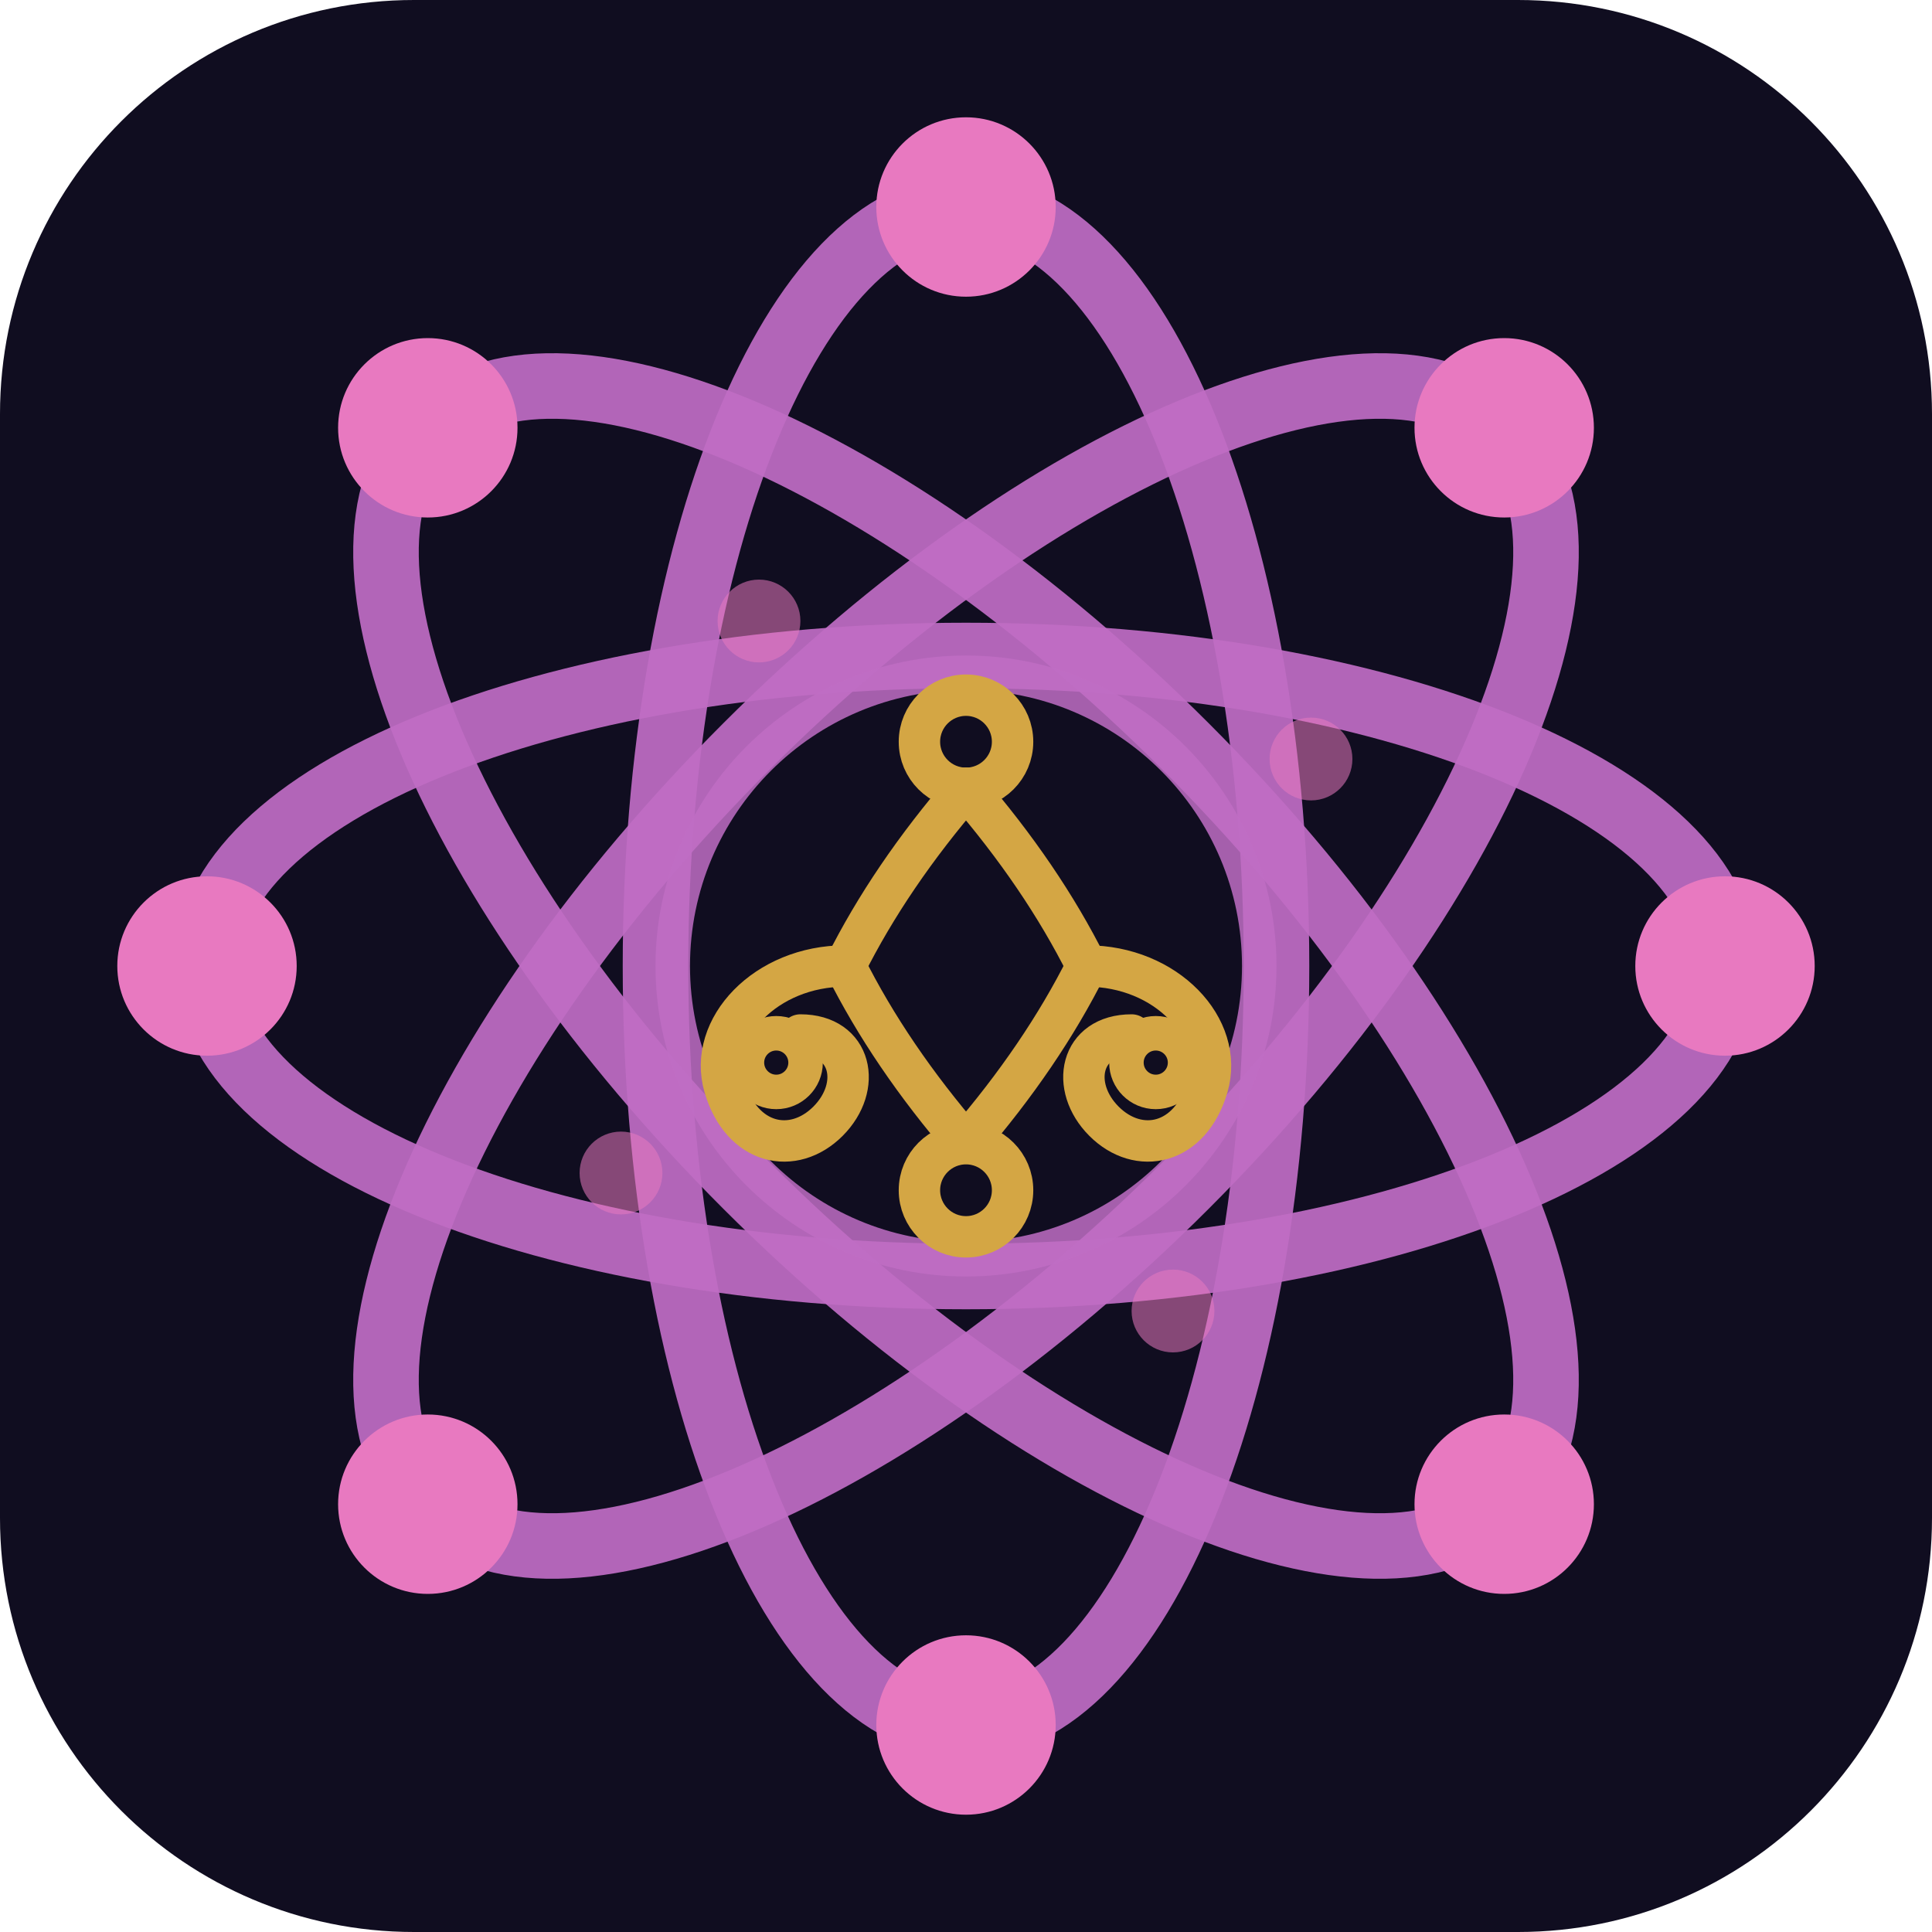
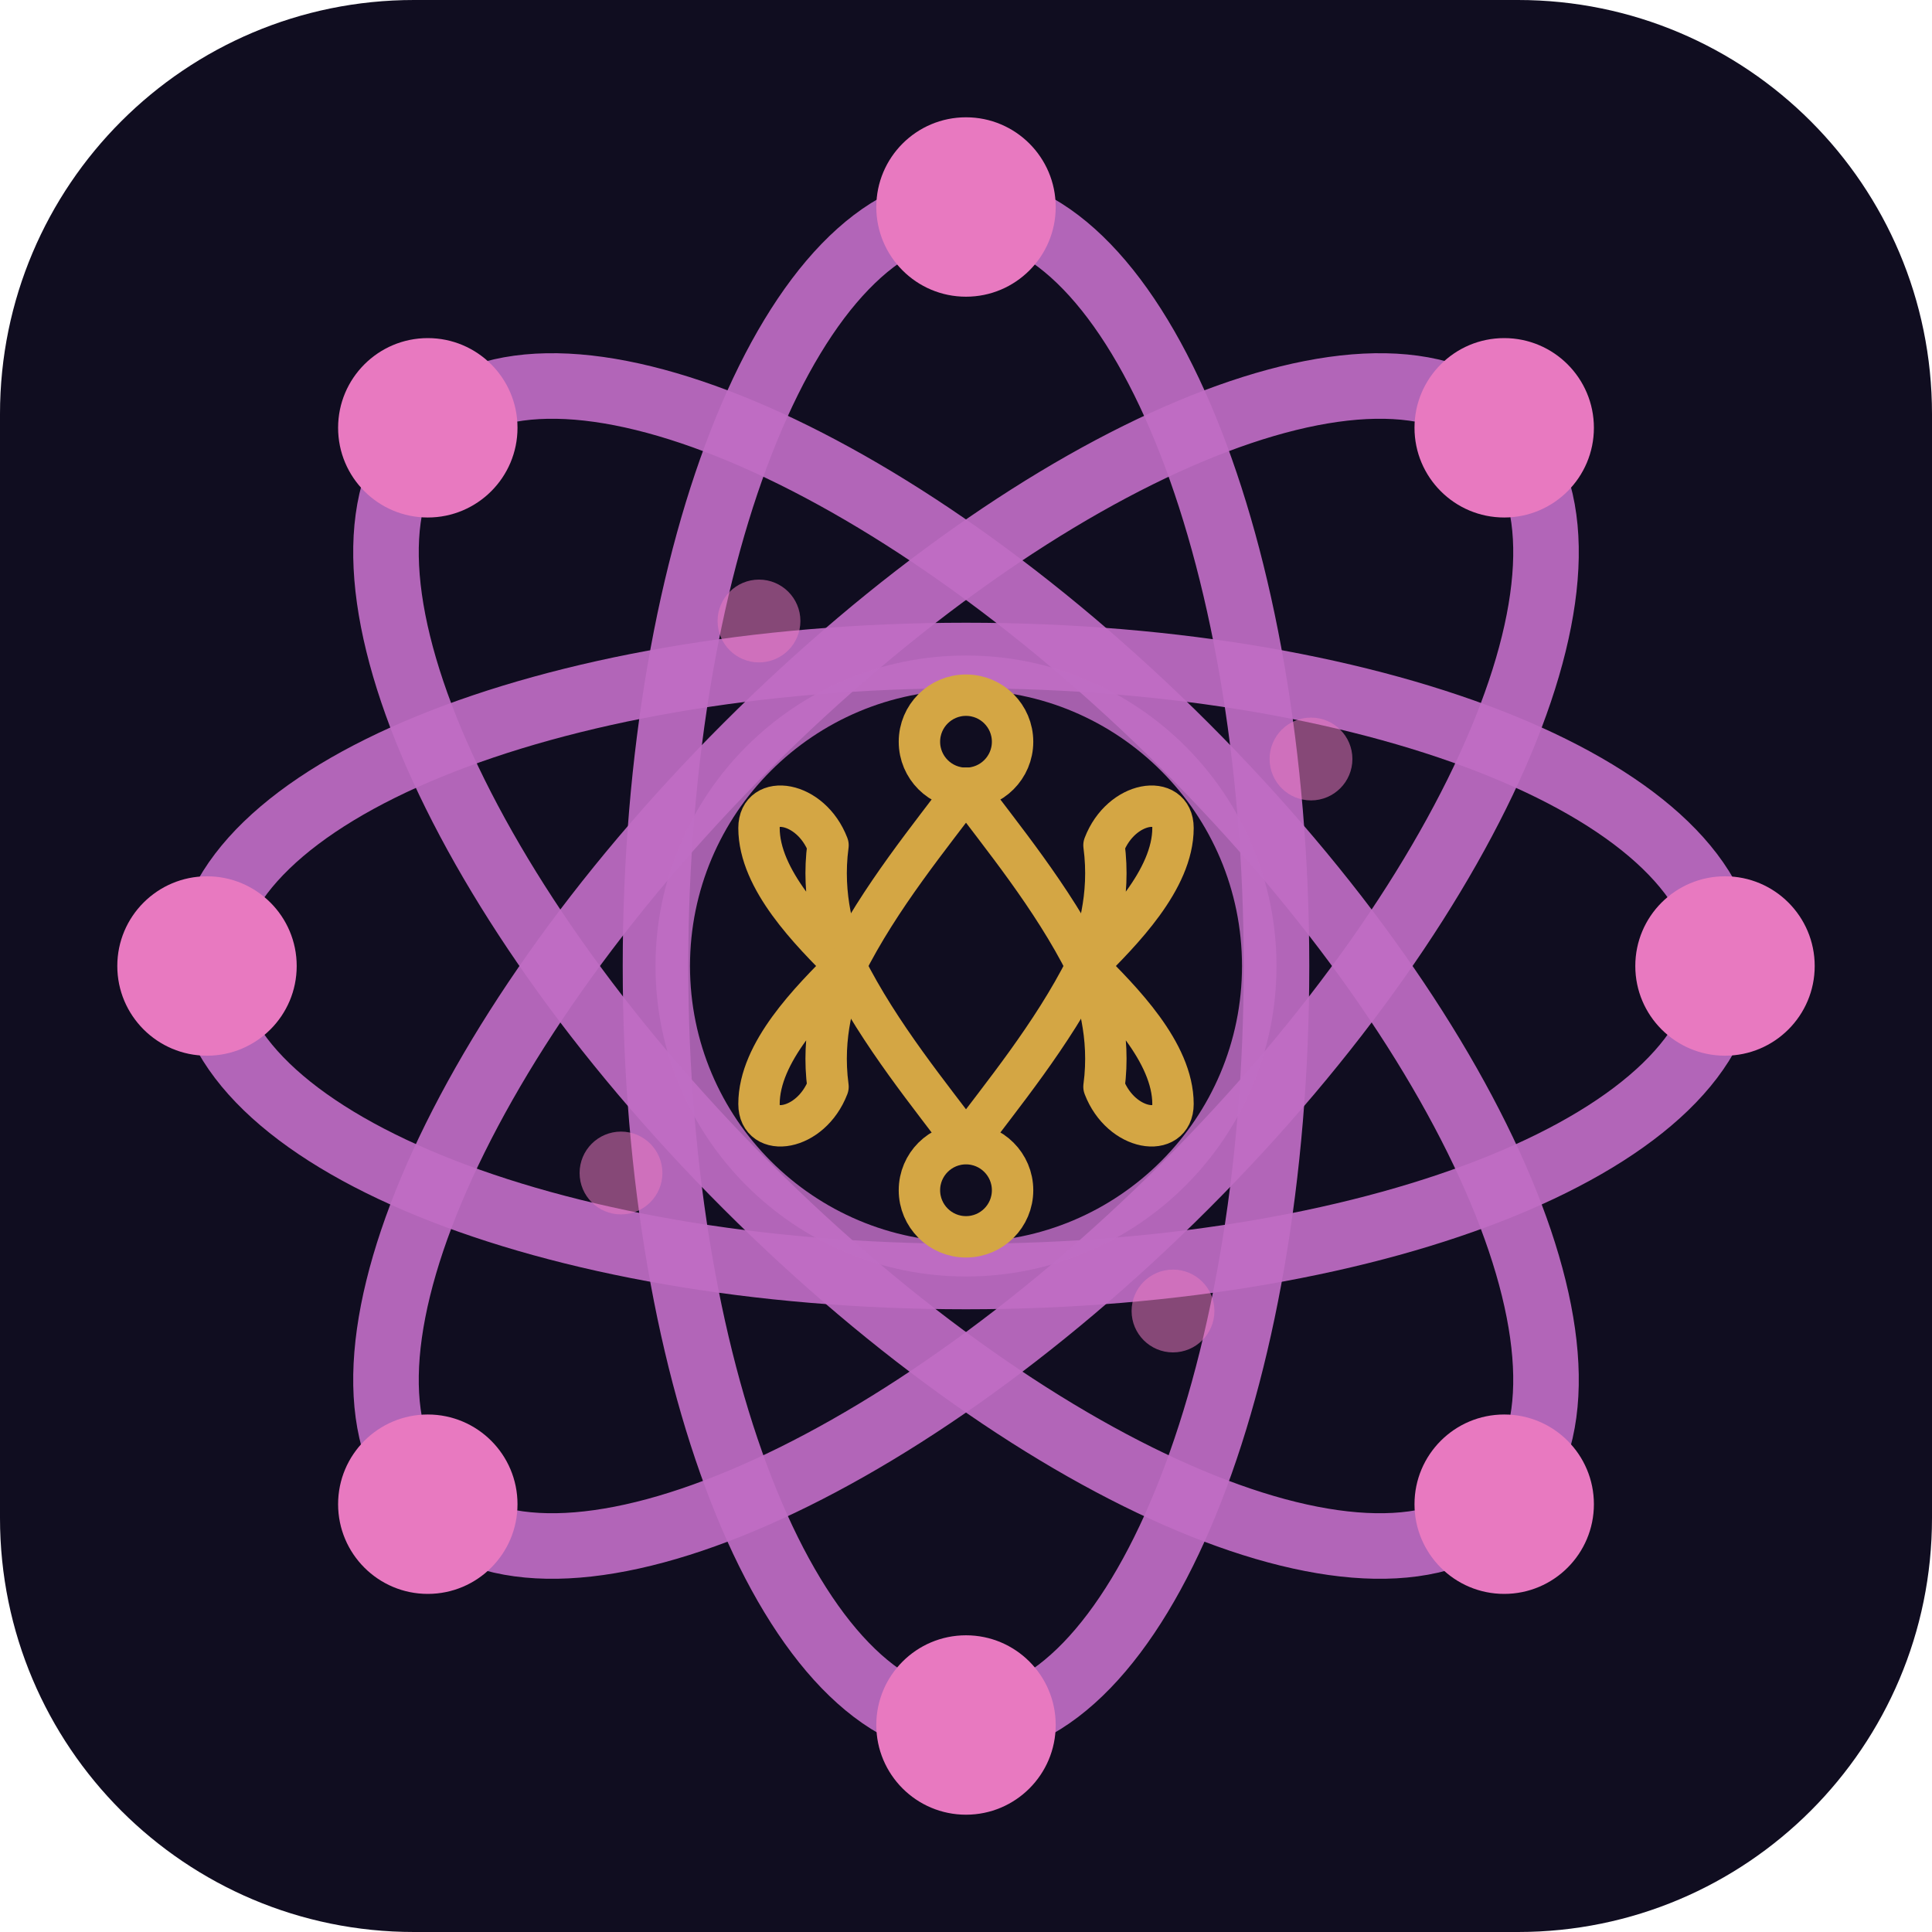
<svg xmlns="http://www.w3.org/2000/svg" width="56" height="56" viewBox="0 0 56 56">
  <rect width="56" height="56" rx="12" fill="#100d20" />
  <g transform="translate(28,28)">
    <ellipse rx="22" ry="9" fill="none" stroke="#c06dc4" stroke-width="1.9" opacity="0.92" />
    <ellipse rx="22" ry="9" fill="none" stroke="#c06dc4" stroke-width="1.9" opacity="0.92" transform="rotate(45)" />
    <ellipse rx="22" ry="9" fill="none" stroke="#c06dc4" stroke-width="1.9" opacity="0.92" transform="rotate(90)" />
    <ellipse rx="22" ry="9" fill="none" stroke="#c06dc4" stroke-width="1.9" opacity="0.92" transform="rotate(135)" />
    <circle cx="22" cy="0" r="2.6" fill="#e879c0" />
    <circle cx="-22" cy="0" r="2.6" fill="#e879c0" />
    <circle cx="0" cy="22" r="2.6" fill="#e879c0" />
    <circle cx="0" cy="-22" r="2.6" fill="#e879c0" />
    <circle cx="15.6" cy="15.6" r="2.6" fill="#e879c0" />
    <circle cx="-15.6" cy="-15.6" r="2.6" fill="#e879c0" />
    <circle cx="15.6" cy="-15.6" r="2.6" fill="#e879c0" />
    <circle cx="-15.6" cy="15.6" r="2.6" fill="#e879c0" />
    <circle cx="10" cy="-6" r="1.2" fill="#e879c0" opacity="0.55" />
    <circle cx="-10" cy="6" r="1.2" fill="#e879c0" opacity="0.55" />
    <circle cx="6" cy="10" r="1.2" fill="#e879c0" opacity="0.55" />
    <circle cx="-6" cy="-10" r="1.2" fill="#e879c0" opacity="0.55" />
    <circle cx="0" cy="0" r="8.5" fill="#100d20" stroke="#c06dc4" stroke-width="1.0" opacity="0.85" />
    <circle cx="0" cy="-6.5" r="1.35" fill="#100d20" stroke="#d4a644" stroke-width="1.2" />
-     <path d="M 0,-5.15 Q -2.2,-2.6 -3.5,0" fill="none" stroke="#d4a644" stroke-width="1.2" stroke-linecap="round" />
-     <path d="M 0,-5.15 Q 2.2,-2.6 3.5,0" fill="none" stroke="#d4a644" stroke-width="1.2" stroke-linecap="round" />
-     <path d="M -3.5,0 Q -2.2,2.6 0,5.15" fill="none" stroke="#d4a644" stroke-width="1.2" stroke-linecap="round" />
-     <path d="M 3.5,0 Q 2.2,2.6 0,5.15" fill="none" stroke="#d4a644" stroke-width="1.2" stroke-linecap="round" />
+     <path d="M 0,-5.15 C -1.0,-3.8 -2.5,-2.0 -3.5,0" fill="none" stroke="#d4a644" stroke-width="1.2" stroke-linecap="round" />
+     <path d="M 0,-5.15 C 1.0,-3.8 2.5,-2.0 3.5,0" fill="none" stroke="#d4a644" stroke-width="1.2" stroke-linecap="round" />
+     <path d="M -3.5,0 C -2.5,2.0 -1.0,3.8 0,5.15" fill="none" stroke="#d4a644" stroke-width="1.2" stroke-linecap="round" />
+     <path d="M 3.5,0 C 2.5,2.0 1.0,3.8 0,5.15" fill="none" stroke="#d4a644" stroke-width="1.2" stroke-linecap="round" />
    <circle cx="0" cy="6.5" r="1.35" fill="#100d20" stroke="#d4a644" stroke-width="1.2" />
-     <path d="M -3.5,0 C -5.8,0 -7.5,1.8 -7.0,3.5 C -6.5,5.2 -5.0,5.5 -4.0,4.5 C -3.0,3.5 -3.3,2.0 -4.8,2.0" fill="none" stroke="#d4a644" stroke-width="1.2" stroke-linecap="round" />
-     <circle cx="-5.5" cy="2.8" r="0.85" fill="#100d20" stroke="#d4a644" stroke-width="1.0" />
-     <path d="M 3.5,0 C 5.8,0 7.5,1.8 7.0,3.5 C 6.5,5.2 5.0,5.5 4.0,4.5 C 3.0,3.5 3.3,2.0 4.8,2.0" fill="none" stroke="#d4a644" stroke-width="1.2" stroke-linecap="round" />
-     <circle cx="5.5" cy="2.8" r="0.85" fill="#100d20" stroke="#d4a644" stroke-width="1.0" />
+     <path d="M -3.5,0 C -4.5,-1.0 -6.0,-2.5 -6.0,-4.0 C -6.0,-5.0 -4.5,-4.8 -4.0,-3.5 C -4.2,-2.0 -3.8,-0.8 -3.5,0 Z" fill="none" stroke="#d4a644" stroke-width="1.2" stroke-linejoin="round" />
+     <path d="M -3.5,0 C -4.5,1.0 -6.0,2.5 -6.0,4.0 C -6.0,5.0 -4.5,4.8 -4.0,3.5 C -4.2,2.0 -3.8,0.8 -3.5,0 Z" fill="none" stroke="#d4a644" stroke-width="1.2" stroke-linejoin="round" />
+     <path d="M 3.5,0 C 4.5,-1.0 6.0,-2.5 6.0,-4.0 C 6.0,-5.0 4.5,-4.8 4.0,-3.5 C 4.2,-2.0 3.8,-0.8 3.5,0 Z" fill="none" stroke="#d4a644" stroke-width="1.2" stroke-linejoin="round" />
+     <path d="M 3.5,0 C 4.5,1.0 6.0,2.5 6.0,4.0 C 6.0,5.0 4.5,4.8 4.0,3.5 C 4.2,2.0 3.8,0.8 3.5,0 Z" fill="none" stroke="#d4a644" stroke-width="1.2" stroke-linejoin="round" />
  </g>
</svg>
